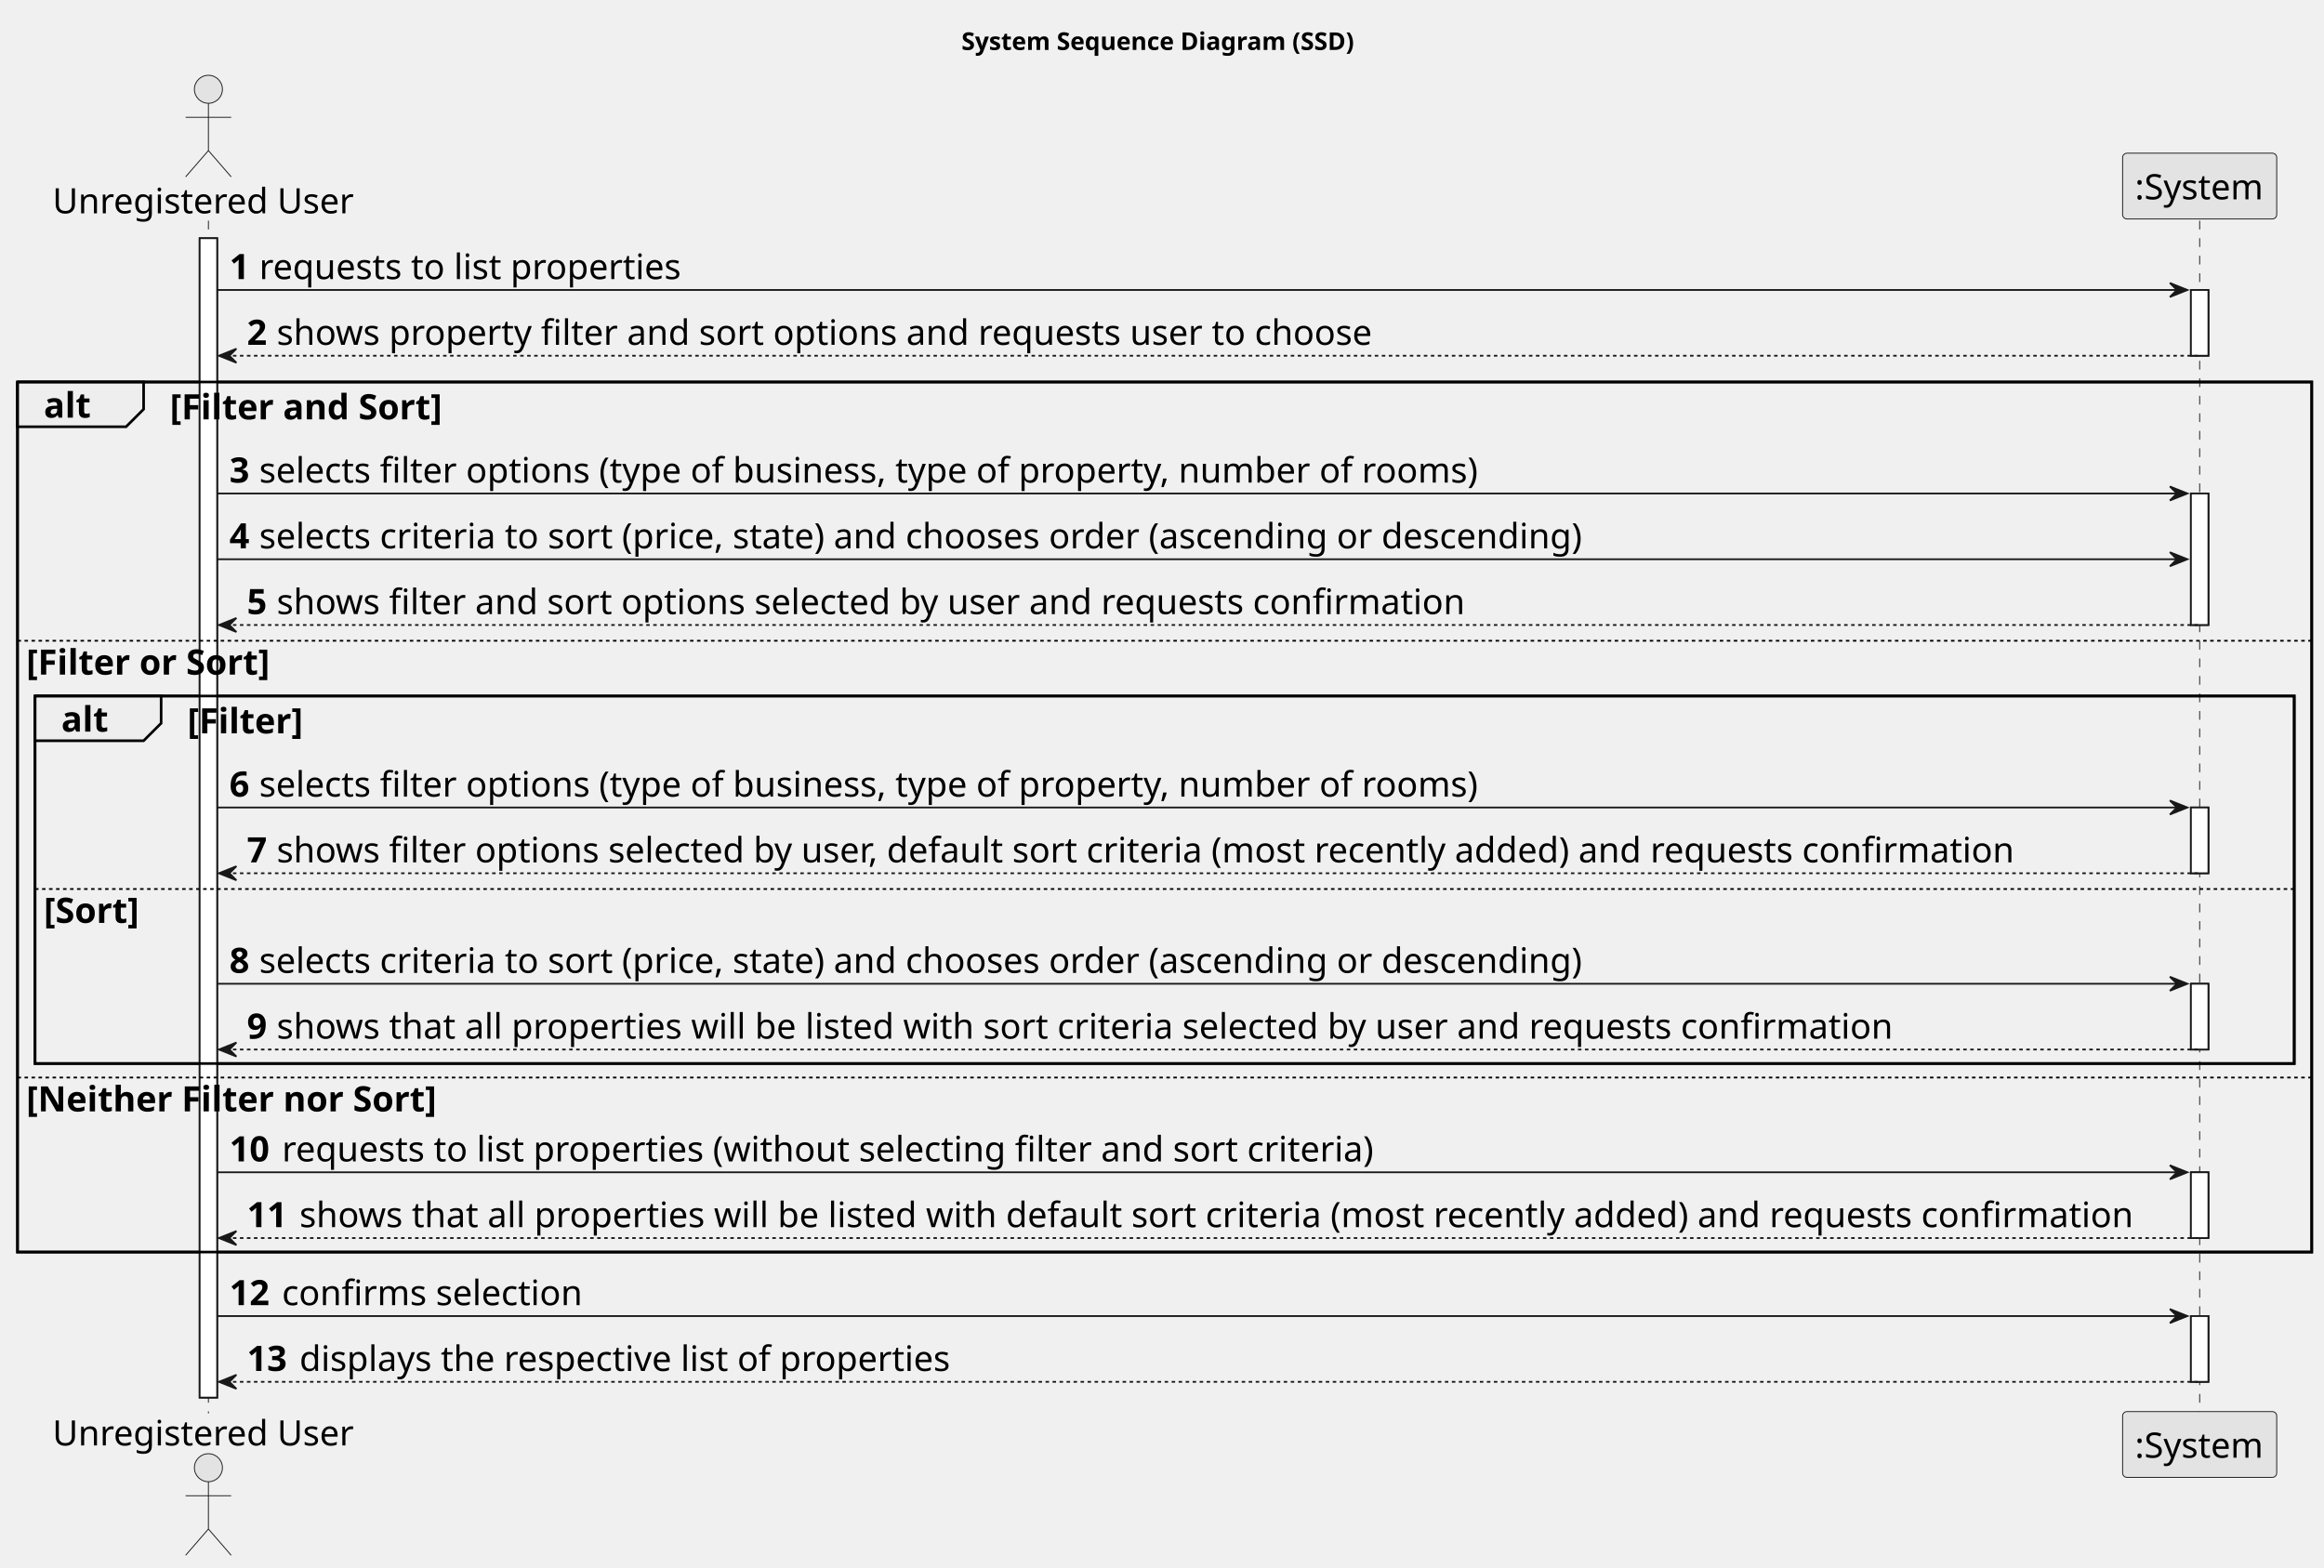
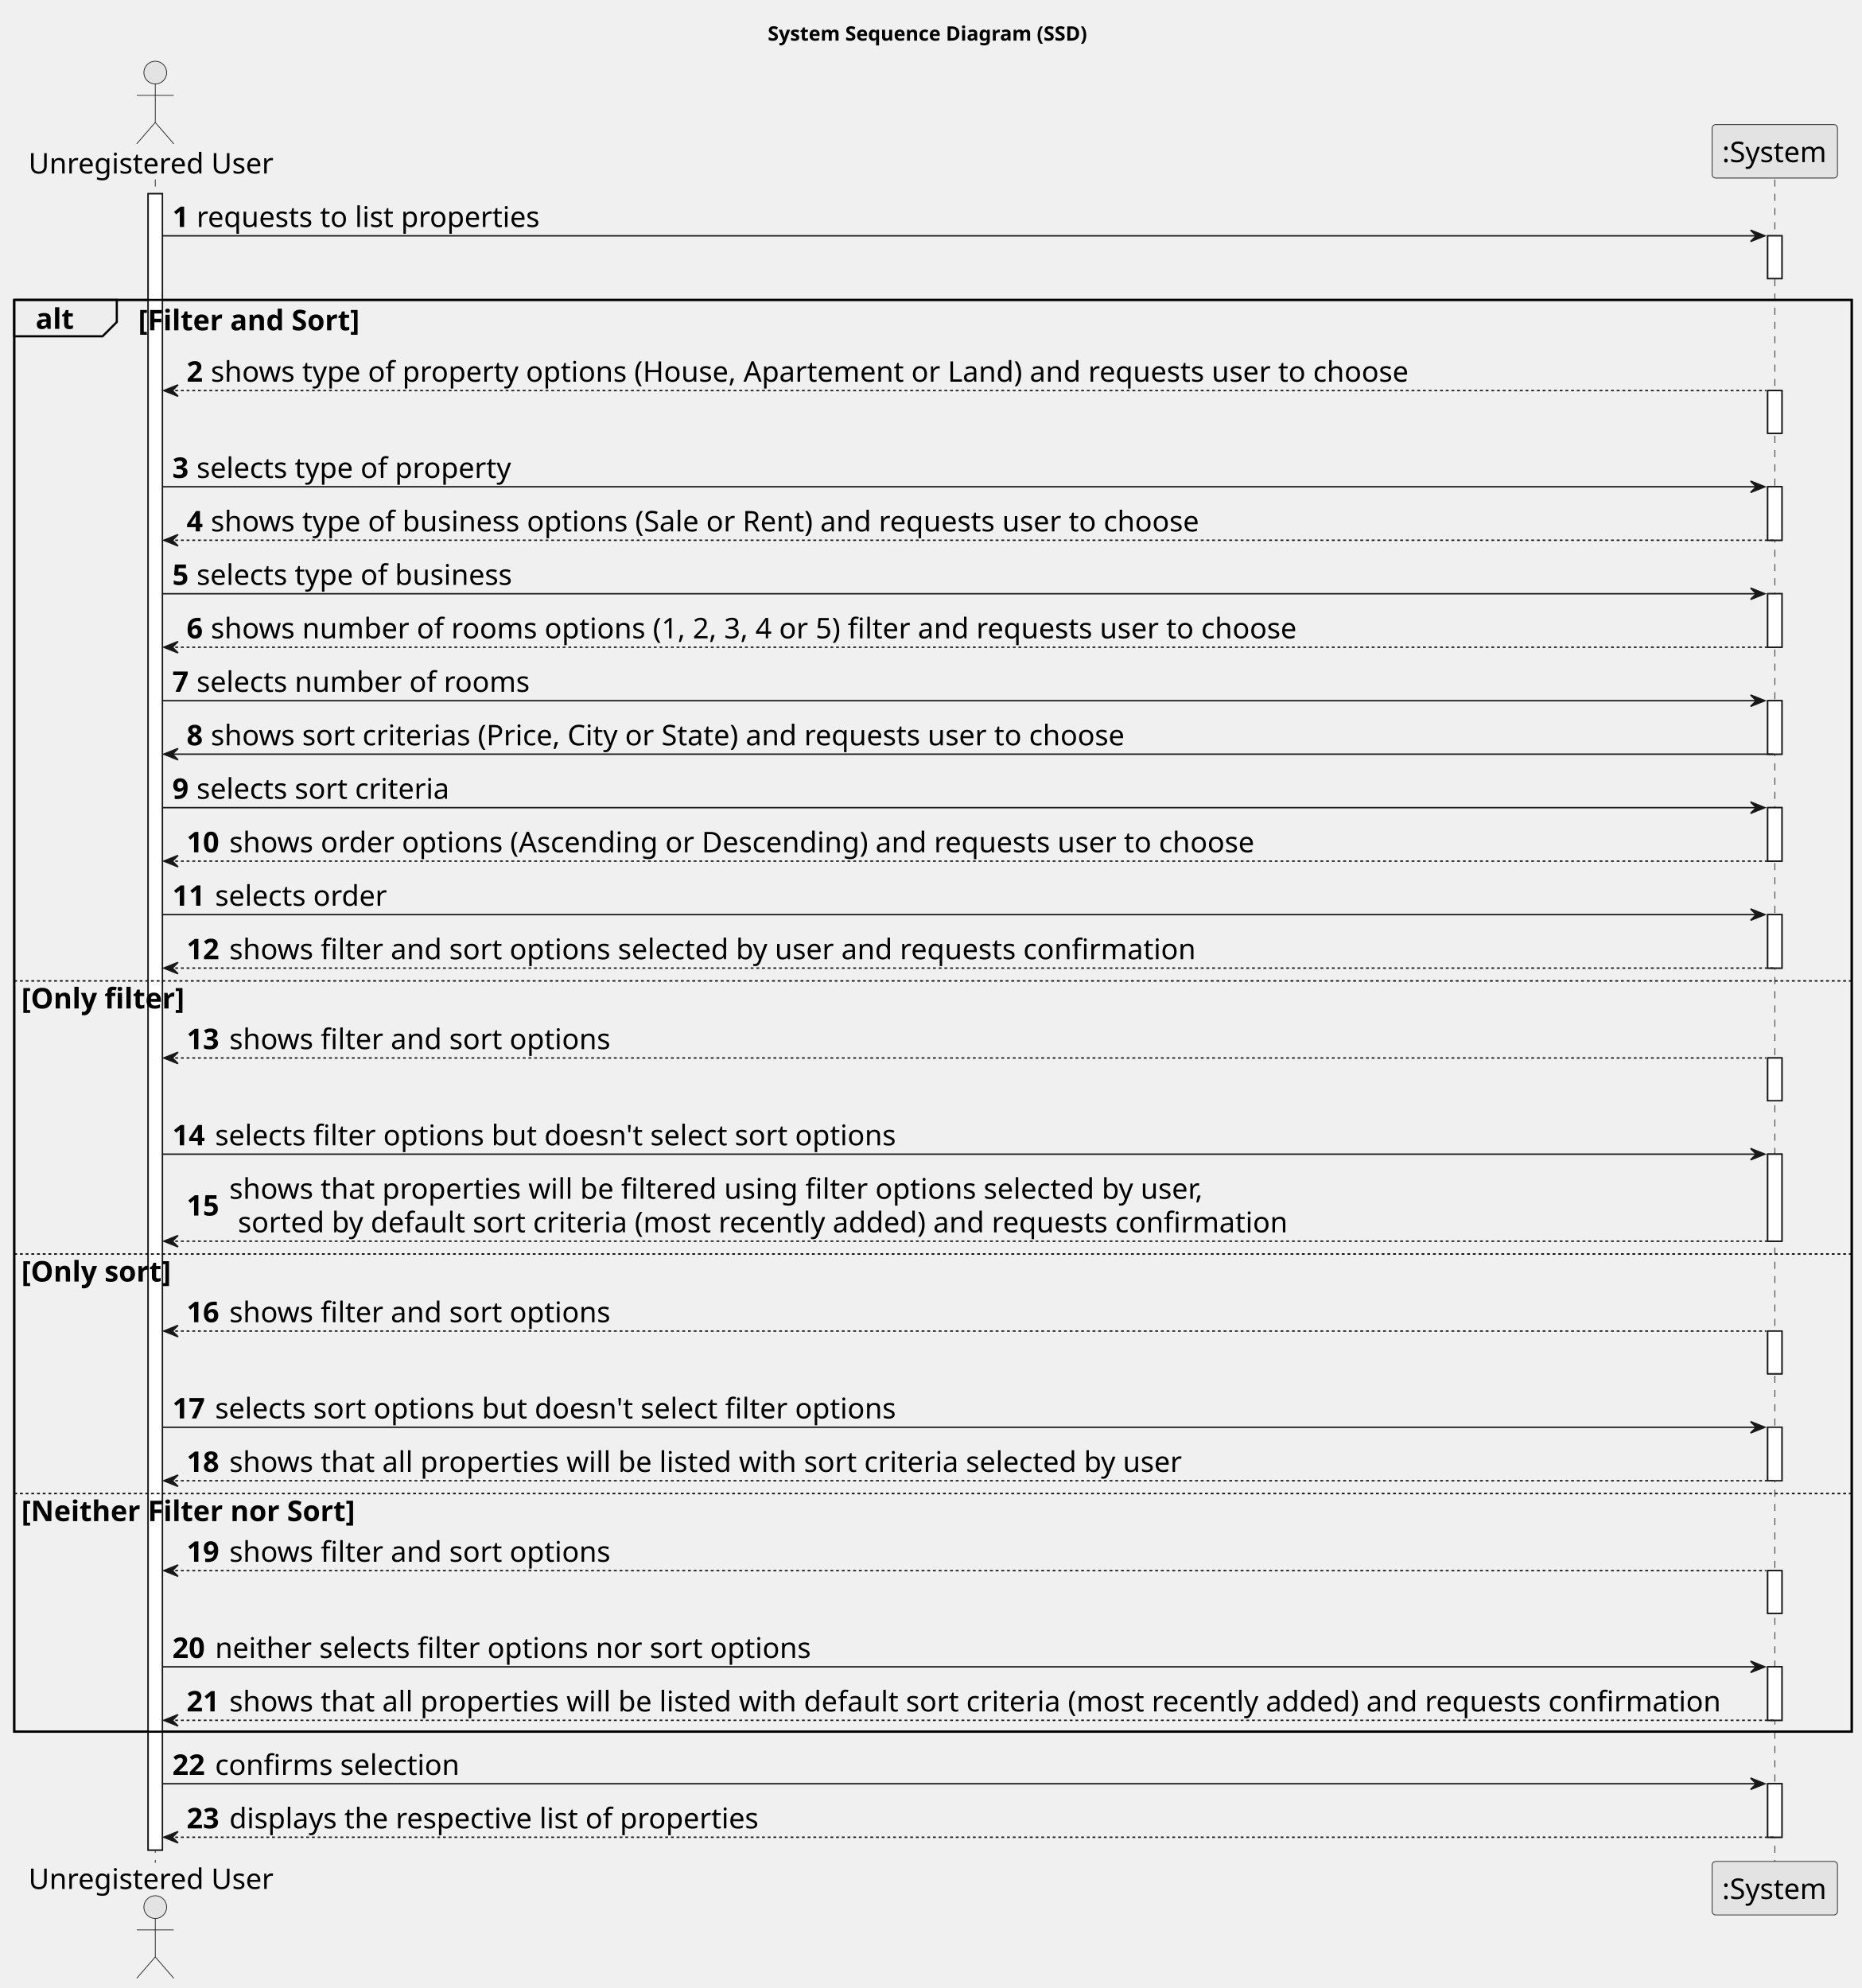
- <svg xmlns="http://www.w3.org/2000/svg" contentStyleType="text/css" height="895px" preserveAspectRatio="none" style="width:1327px;height:895px;background:#FFFFFF;" version="1.1" viewBox="0 0 1327 895" width="1327px" zoomAndPan="magnify">
+ <svg xmlns="http://www.w3.org/2000/svg" contentStyleType="text/css" height="1396px" preserveAspectRatio="none" style="width:1307px;height:1396px;background:#FFFFFF;" version="1.1" viewBox="0 0 1307 1396" width="1307px" zoomAndPan="magnify">
  <defs />
  <g>
-     <text fill="#000000" font-family="sans-serif" font-size="14" font-weight="bold" lengthAdjust="spacing" textLength="231" x="549" y="28.535">System Sequence Diagram (SSD)</text>
-     <rect fill="#FFFFFF" height="662.094" style="stroke:#181818;stroke-width:1.0;" width="10" x="114" y="136.043" />
-     <rect fill="#FFFFFF" height="37.555" style="stroke:#181818;stroke-width:1.0;" width="10" x="1251" y="165.598" />
-     <rect fill="#FFFFFF" height="75.109" style="stroke:#181818;stroke-width:1.0;" width="10" x="1251" y="281.816" />
-     <rect fill="#FFFFFF" height="37.555" style="stroke:#181818;stroke-width:1.0;" width="10" x="1251" y="461.144" />
-     <rect fill="#FFFFFF" height="37.555" style="stroke:#181818;stroke-width:1.0;" width="10" x="1251" y="561.809" />
-     <rect fill="#FFFFFF" height="37.555" style="stroke:#181818;stroke-width:1.0;" width="10" x="1251" y="669.473" />
-     <rect fill="#FFFFFF" height="37.555" style="stroke:#181818;stroke-width:1.0;" width="10" x="1251" y="751.582" />
-     <rect fill="none" height="496.875" style="stroke:#000000;stroke-width:1.5;" width="1310" x="10" y="218.152" />
-     <rect fill="none" height="209.883" style="stroke:#000000;stroke-width:1.5;" width="1290" x="20" y="397.481" />
-     <line style="stroke:#181818;stroke-width:0.5;stroke-dasharray:5.0,5.0;" x1="119" x2="119" y1="126.043" y2="807.137" />
-     <line style="stroke:#181818;stroke-width:0.5;stroke-dasharray:5.0,5.0;" x1="1256" x2="1256" y1="126.043" y2="807.137" />
-     <text fill="#000000" font-family="sans-serif" font-size="20" lengthAdjust="spacing" textLength="172" x="30" y="121.824">Unregistered User</text>
-     <ellipse cx="119" cy="50.988" fill="#E3E3E3" rx="8" ry="8" style="stroke:#181818;stroke-width:0.5;" />
-     <path d="M119,58.988 L119,85.988 M106,66.988 L132,66.988 M119,85.988 L106,100.988 M119,85.988 L132,100.988 " fill="none" style="stroke:#181818;stroke-width:0.5;" />
-     <text fill="#000000" font-family="sans-serif" font-size="20" lengthAdjust="spacing" textLength="172" x="30" y="825.473">Unregistered User</text>
-     <ellipse cx="119" cy="838.191" fill="#E3E3E3" rx="8" ry="8" style="stroke:#181818;stroke-width:0.5;" />
-     <path d="M119,846.191 L119,873.191 M106,854.191 L132,854.191 M119,873.191 L106,888.191 M119,873.191 L132,888.191 " fill="none" style="stroke:#181818;stroke-width:0.5;" />
-     <rect fill="#E3E3E3" height="37.555" rx="2.5" ry="2.5" style="stroke:#181818;stroke-width:0.5;" width="88" x="1212" y="87.488" />
-     <text fill="#000000" font-family="sans-serif" font-size="20" lengthAdjust="spacing" textLength="74" x="1219" y="113.824">:System</text>
-     <rect fill="#E3E3E3" height="37.555" rx="2.5" ry="2.5" style="stroke:#181818;stroke-width:0.5;" width="88" x="1212" y="806.137" />
-     <text fill="#000000" font-family="sans-serif" font-size="20" lengthAdjust="spacing" textLength="74" x="1219" y="832.473">:System</text>
-     <rect fill="#FFFFFF" height="662.094" style="stroke:#181818;stroke-width:1.0;" width="10" x="114" y="136.043" />
-     <rect fill="#FFFFFF" height="37.555" style="stroke:#181818;stroke-width:1.0;" width="10" x="1251" y="165.598" />
-     <rect fill="#FFFFFF" height="75.109" style="stroke:#181818;stroke-width:1.0;" width="10" x="1251" y="281.816" />
-     <rect fill="#FFFFFF" height="37.555" style="stroke:#181818;stroke-width:1.0;" width="10" x="1251" y="461.144" />
-     <rect fill="#FFFFFF" height="37.555" style="stroke:#181818;stroke-width:1.0;" width="10" x="1251" y="561.809" />
-     <rect fill="#FFFFFF" height="37.555" style="stroke:#181818;stroke-width:1.0;" width="10" x="1251" y="669.473" />
-     <rect fill="#FFFFFF" height="37.555" style="stroke:#181818;stroke-width:1.0;" width="10" x="1251" y="751.582" />
-     <polygon fill="#181818" points="1239,161.598,1249,165.598,1239,169.598,1243,165.598" style="stroke:#181818;stroke-width:1.0;" />
-     <line style="stroke:#181818;stroke-width:1.0;" x1="124" x2="1245" y1="165.598" y2="165.598" />
-     <text fill="#000000" font-family="sans-serif" font-size="20" font-weight="bold" lengthAdjust="spacing" textLength="13" x="131" y="159.379">1</text>
-     <text fill="#000000" font-family="sans-serif" font-size="20" lengthAdjust="spacing" textLength="247" x="148" y="159.379">requests to list properties</text>
-     <polygon fill="#181818" points="135,199.152,125,203.152,135,207.152,131,203.152" style="stroke:#181818;stroke-width:1.0;" />
-     <line style="stroke:#181818;stroke-width:1.0;stroke-dasharray:2.0,2.0;" x1="129" x2="1255" y1="203.152" y2="203.152" />
-     <text fill="#000000" font-family="sans-serif" font-size="20" font-weight="bold" lengthAdjust="spacing" textLength="13" x="141" y="196.934">2</text>
-     <text fill="#000000" font-family="sans-serif" font-size="20" lengthAdjust="spacing" textLength="636" x="158" y="196.934">shows property filter and sort options and requests user to choose</text>
-     <path d="M10,218.152 L82,218.152 L82,233.707 L72,243.707 L10,243.707 L10,218.152 " fill="#EEEEEE" style="stroke:#000000;stroke-width:1.5;" />
-     <rect fill="none" height="496.875" style="stroke:#000000;stroke-width:1.5;" width="1310" x="10" y="218.152" />
-     <text fill="#000000" font-family="sans-serif" font-size="20" font-weight="bold" lengthAdjust="spacing" textLength="27" x="25" y="238.488">alt</text>
-     <text fill="#000000" font-family="sans-serif" font-size="20" font-weight="bold" lengthAdjust="spacing" textLength="161" x="97" y="239.488">[Filter and Sort]</text>
-     <polygon fill="#181818" points="1239,277.816,1249,281.816,1239,285.816,1243,281.816" style="stroke:#181818;stroke-width:1.0;" />
-     <line style="stroke:#181818;stroke-width:1.0;" x1="124" x2="1245" y1="281.816" y2="281.816" />
-     <text fill="#000000" font-family="sans-serif" font-size="20" font-weight="bold" lengthAdjust="spacing" textLength="13" x="131" y="275.598">3</text>
-     <text fill="#000000" font-family="sans-serif" font-size="20" lengthAdjust="spacing" textLength="715" x="148" y="275.598">selects filter options (type of business, type of property, number of rooms)</text>
-     <polygon fill="#181818" points="1239,315.371,1249,319.371,1239,323.371,1243,319.371" style="stroke:#181818;stroke-width:1.0;" />
-     <line style="stroke:#181818;stroke-width:1.0;" x1="124" x2="1245" y1="319.371" y2="319.371" />
-     <text fill="#000000" font-family="sans-serif" font-size="20" font-weight="bold" lengthAdjust="spacing" textLength="13" x="131" y="313.152">4</text>
-     <text fill="#000000" font-family="sans-serif" font-size="20" lengthAdjust="spacing" textLength="774" x="148" y="313.152">selects criteria to sort (price, state) and chooses order (ascending or descending)</text>
-     <polygon fill="#181818" points="135,352.926,125,356.926,135,360.926,131,356.926" style="stroke:#181818;stroke-width:1.0;" />
-     <line style="stroke:#181818;stroke-width:1.0;stroke-dasharray:2.0,2.0;" x1="129" x2="1255" y1="356.926" y2="356.926" />
-     <text fill="#000000" font-family="sans-serif" font-size="20" font-weight="bold" lengthAdjust="spacing" textLength="13" x="141" y="350.707">5</text>
-     <text fill="#000000" font-family="sans-serif" font-size="20" lengthAdjust="spacing" textLength="692" x="158" y="350.707">shows filter and sort options selected by user and requests confirmation</text>
-     <line style="stroke:#000000;stroke-width:1.0;stroke-dasharray:2.0,2.0;" x1="10" x2="1320" y1="365.926" y2="365.926" />
-     <text fill="#000000" font-family="sans-serif" font-size="20" font-weight="bold" lengthAdjust="spacing" textLength="145" x="15" y="385.262">[Filter or Sort]</text>
-     <path d="M20,397.481 L92,397.481 L92,413.035 L82,423.035 L20,423.035 L20,397.481 " fill="#EEEEEE" style="stroke:#000000;stroke-width:1.5;" />
-     <rect fill="none" height="209.883" style="stroke:#000000;stroke-width:1.5;" width="1290" x="20" y="397.481" />
-     <text fill="#000000" font-family="sans-serif" font-size="20" font-weight="bold" lengthAdjust="spacing" textLength="27" x="35" y="417.816">alt</text>
-     <text fill="#000000" font-family="sans-serif" font-size="20" font-weight="bold" lengthAdjust="spacing" textLength="68" x="107" y="418.816">[Filter]</text>
-     <polygon fill="#181818" points="1239,457.144,1249,461.144,1239,465.144,1243,461.144" style="stroke:#181818;stroke-width:1.0;" />
-     <line style="stroke:#181818;stroke-width:1.0;" x1="124" x2="1245" y1="461.144" y2="461.144" />
-     <text fill="#000000" font-family="sans-serif" font-size="20" font-weight="bold" lengthAdjust="spacing" textLength="13" x="131" y="454.926">6</text>
-     <text fill="#000000" font-family="sans-serif" font-size="20" lengthAdjust="spacing" textLength="715" x="148" y="454.926">selects filter options (type of business, type of property, number of rooms)</text>
-     <polygon fill="#181818" points="135,494.699,125,498.699,135,502.699,131,498.699" style="stroke:#181818;stroke-width:1.0;" />
-     <line style="stroke:#181818;stroke-width:1.0;stroke-dasharray:2.0,2.0;" x1="129" x2="1255" y1="498.699" y2="498.699" />
-     <text fill="#000000" font-family="sans-serif" font-size="20" font-weight="bold" lengthAdjust="spacing" textLength="13" x="141" y="492.481">7</text>
-     <text fill="#000000" font-family="sans-serif" font-size="20" lengthAdjust="spacing" textLength="1018" x="158" y="492.481">shows filter options selected by user, default sort criteria (most recently added) and requests confirmation</text>
-     <line style="stroke:#000000;stroke-width:1.0;stroke-dasharray:2.0,2.0;" x1="20" x2="1310" y1="507.699" y2="507.699" />
-     <text fill="#000000" font-family="sans-serif" font-size="20" font-weight="bold" lengthAdjust="spacing" textLength="55" x="25" y="527.035">[Sort]</text>
-     <polygon fill="#181818" points="1239,557.809,1249,561.809,1239,565.809,1243,561.809" style="stroke:#181818;stroke-width:1.0;" />
-     <line style="stroke:#181818;stroke-width:1.0;" x1="124" x2="1245" y1="561.809" y2="561.809" />
-     <text fill="#000000" font-family="sans-serif" font-size="20" font-weight="bold" lengthAdjust="spacing" textLength="13" x="131" y="555.59">8</text>
-     <text fill="#000000" font-family="sans-serif" font-size="20" lengthAdjust="spacing" textLength="774" x="148" y="555.59">selects criteria to sort (price, state) and chooses order (ascending or descending)</text>
-     <polygon fill="#181818" points="135,595.363,125,599.363,135,603.363,131,599.363" style="stroke:#181818;stroke-width:1.0;" />
-     <line style="stroke:#181818;stroke-width:1.0;stroke-dasharray:2.0,2.0;" x1="129" x2="1255" y1="599.363" y2="599.363" />
-     <text fill="#000000" font-family="sans-serif" font-size="20" font-weight="bold" lengthAdjust="spacing" textLength="13" x="141" y="593.144">9</text>
-     <text fill="#000000" font-family="sans-serif" font-size="20" lengthAdjust="spacing" textLength="945" x="158" y="593.144">shows that all properties will be listed with sort criteria selected by user and requests confirmation</text>
-     <line style="stroke:#000000;stroke-width:1.0;stroke-dasharray:2.0,2.0;" x1="10" x2="1320" y1="615.363" y2="615.363" />
-     <text fill="#000000" font-family="sans-serif" font-size="20" font-weight="bold" lengthAdjust="spacing" textLength="241" x="15" y="634.699">[Neither Filter nor Sort]</text>
-     <polygon fill="#181818" points="1239,665.473,1249,669.473,1239,673.473,1243,669.473" style="stroke:#181818;stroke-width:1.0;" />
-     <line style="stroke:#181818;stroke-width:1.0;" x1="124" x2="1245" y1="669.473" y2="669.473" />
-     <text fill="#000000" font-family="sans-serif" font-size="20" font-weight="bold" lengthAdjust="spacing" textLength="26" x="131" y="663.254">10</text>
-     <text fill="#000000" font-family="sans-serif" font-size="20" lengthAdjust="spacing" textLength="638" x="161" y="663.254">requests to list properties (without selecting filter and sort criteria)</text>
-     <polygon fill="#181818" points="135,703.027,125,707.027,135,711.027,131,707.027" style="stroke:#181818;stroke-width:1.0;" />
-     <line style="stroke:#181818;stroke-width:1.0;stroke-dasharray:2.0,2.0;" x1="129" x2="1255" y1="707.027" y2="707.027" />
-     <text fill="#000000" font-family="sans-serif" font-size="20" font-weight="bold" lengthAdjust="spacing" textLength="26" x="141" y="700.809">11</text>
-     <text fill="#000000" font-family="sans-serif" font-size="20" lengthAdjust="spacing" textLength="1073" x="171" y="700.809">shows that all properties will be listed with default sort criteria (most recently added) and requests confirmation</text>
-     <polygon fill="#181818" points="1239,747.582,1249,751.582,1239,755.582,1243,751.582" style="stroke:#181818;stroke-width:1.0;" />
-     <line style="stroke:#181818;stroke-width:1.0;" x1="124" x2="1245" y1="751.582" y2="751.582" />
-     <text fill="#000000" font-family="sans-serif" font-size="20" font-weight="bold" lengthAdjust="spacing" textLength="26" x="131" y="745.363">12</text>
-     <text fill="#000000" font-family="sans-serif" font-size="20" lengthAdjust="spacing" textLength="175" x="161" y="745.363">confirms selection</text>
-     <polygon fill="#181818" points="135,785.137,125,789.137,135,793.137,131,789.137" style="stroke:#181818;stroke-width:1.0;" />
-     <line style="stroke:#181818;stroke-width:1.0;stroke-dasharray:2.0,2.0;" x1="129" x2="1255" y1="789.137" y2="789.137" />
-     <text fill="#000000" font-family="sans-serif" font-size="20" font-weight="bold" lengthAdjust="spacing" textLength="26" x="141" y="782.918">13</text>
-     <text fill="#000000" font-family="sans-serif" font-size="20" lengthAdjust="spacing" textLength="383" x="171" y="782.918">displays the respective list of properties</text>
+     <text fill="#000000" font-family="sans-serif" font-size="14" font-weight="bold" lengthAdjust="spacing" textLength="231" x="539" y="28.535">System Sequence Diagram (SSD)</text>
+     <rect fill="#FFFFFF" height="1163.086" style="stroke:#181818;stroke-width:1.0;" width="10" x="104" y="136.043" />
+     <rect fill="#FFFFFF" height="30" style="stroke:#181818;stroke-width:1.0;" width="10" x="1241" y="165.598" />
+     <rect fill="#FFFFFF" height="30" style="stroke:#181818;stroke-width:1.0;" width="10" x="1241" y="274.262" />
+     <rect fill="#FFFFFF" height="37.555" style="stroke:#181818;stroke-width:1.0;" width="10" x="1241" y="341.816" />
+     <rect fill="#FFFFFF" height="37.555" style="stroke:#181818;stroke-width:1.0;" width="10" x="1241" y="416.926" />
+     <rect fill="#FFFFFF" height="37.555" style="stroke:#181818;stroke-width:1.0;" width="10" x="1241" y="492.035" />
+     <rect fill="#FFFFFF" height="37.555" style="stroke:#181818;stroke-width:1.0;" width="10" x="1241" y="567.144" />
+     <rect fill="#FFFFFF" height="37.555" style="stroke:#181818;stroke-width:1.0;" width="10" x="1241" y="642.254" />
+     <rect fill="#FFFFFF" height="30" style="stroke:#181818;stroke-width:1.0;" width="10" x="1241" y="742.918" />
+     <rect fill="#FFFFFF" height="61.109" style="stroke:#181818;stroke-width:1.0;" width="10" x="1241" y="810.473" />
+     <rect fill="#FFFFFF" height="30" style="stroke:#181818;stroke-width:1.0;" width="10" x="1241" y="934.691" />
+     <rect fill="#FFFFFF" height="37.555" style="stroke:#181818;stroke-width:1.0;" width="10" x="1241" y="1002.246" />
+     <rect fill="#FFFFFF" height="30" style="stroke:#181818;stroke-width:1.0;" width="10" x="1241" y="1102.91" />
+     <rect fill="#FFFFFF" height="37.555" style="stroke:#181818;stroke-width:1.0;" width="10" x="1241" y="1170.465" />
+     <rect fill="#FFFFFF" height="37.555" style="stroke:#181818;stroke-width:1.0;" width="10" x="1241" y="1252.574" />
+     <rect fill="none" height="1005.422" style="stroke:#000000;stroke-width:1.5;" width="1290" x="10" y="210.598" />
+     <line style="stroke:#181818;stroke-width:0.5;stroke-dasharray:5.0,5.0;" x1="109" x2="109" y1="126.043" y2="1308.129" />
+     <line style="stroke:#181818;stroke-width:0.5;stroke-dasharray:5.0,5.0;" x1="1246" x2="1246" y1="126.043" y2="1308.129" />
+     <text fill="#000000" font-family="sans-serif" font-size="20" lengthAdjust="spacing" textLength="172" x="20" y="121.824">Unregistered User</text>
+     <ellipse cx="109" cy="50.988" fill="#E3E3E3" rx="8" ry="8" style="stroke:#181818;stroke-width:0.5;" />
+     <path d="M109,58.988 L109,85.988 M96,66.988 L122,66.988 M109,85.988 L96,100.988 M109,85.988 L122,100.988 " fill="none" style="stroke:#181818;stroke-width:0.5;" />
+     <text fill="#000000" font-family="sans-serif" font-size="20" lengthAdjust="spacing" textLength="172" x="20" y="1326.465">Unregistered User</text>
+     <ellipse cx="109" cy="1339.184" fill="#E3E3E3" rx="8" ry="8" style="stroke:#181818;stroke-width:0.5;" />
+     <path d="M109,1347.184 L109,1374.184 M96,1355.184 L122,1355.184 M109,1374.184 L96,1389.184 M109,1374.184 L122,1389.184 " fill="none" style="stroke:#181818;stroke-width:0.5;" />
+     <rect fill="#E3E3E3" height="37.555" rx="2.5" ry="2.5" style="stroke:#181818;stroke-width:0.5;" width="88" x="1202" y="87.488" />
+     <text fill="#000000" font-family="sans-serif" font-size="20" lengthAdjust="spacing" textLength="74" x="1209" y="113.824">:System</text>
+     <rect fill="#E3E3E3" height="37.555" rx="2.5" ry="2.5" style="stroke:#181818;stroke-width:0.5;" width="88" x="1202" y="1307.129" />
+     <text fill="#000000" font-family="sans-serif" font-size="20" lengthAdjust="spacing" textLength="74" x="1209" y="1333.465">:System</text>
+     <rect fill="#FFFFFF" height="1163.086" style="stroke:#181818;stroke-width:1.0;" width="10" x="104" y="136.043" />
+     <rect fill="#FFFFFF" height="30" style="stroke:#181818;stroke-width:1.0;" width="10" x="1241" y="165.598" />
+     <rect fill="#FFFFFF" height="30" style="stroke:#181818;stroke-width:1.0;" width="10" x="1241" y="274.262" />
+     <rect fill="#FFFFFF" height="37.555" style="stroke:#181818;stroke-width:1.0;" width="10" x="1241" y="341.816" />
+     <rect fill="#FFFFFF" height="37.555" style="stroke:#181818;stroke-width:1.0;" width="10" x="1241" y="416.926" />
+     <rect fill="#FFFFFF" height="37.555" style="stroke:#181818;stroke-width:1.0;" width="10" x="1241" y="492.035" />
+     <rect fill="#FFFFFF" height="37.555" style="stroke:#181818;stroke-width:1.0;" width="10" x="1241" y="567.144" />
+     <rect fill="#FFFFFF" height="37.555" style="stroke:#181818;stroke-width:1.0;" width="10" x="1241" y="642.254" />
+     <rect fill="#FFFFFF" height="30" style="stroke:#181818;stroke-width:1.0;" width="10" x="1241" y="742.918" />
+     <rect fill="#FFFFFF" height="61.109" style="stroke:#181818;stroke-width:1.0;" width="10" x="1241" y="810.473" />
+     <rect fill="#FFFFFF" height="30" style="stroke:#181818;stroke-width:1.0;" width="10" x="1241" y="934.691" />
+     <rect fill="#FFFFFF" height="37.555" style="stroke:#181818;stroke-width:1.0;" width="10" x="1241" y="1002.246" />
+     <rect fill="#FFFFFF" height="30" style="stroke:#181818;stroke-width:1.0;" width="10" x="1241" y="1102.91" />
+     <rect fill="#FFFFFF" height="37.555" style="stroke:#181818;stroke-width:1.0;" width="10" x="1241" y="1170.465" />
+     <rect fill="#FFFFFF" height="37.555" style="stroke:#181818;stroke-width:1.0;" width="10" x="1241" y="1252.574" />
+     <polygon fill="#181818" points="1229,161.598,1239,165.598,1229,169.598,1233,165.598" style="stroke:#181818;stroke-width:1.0;" />
+     <line style="stroke:#181818;stroke-width:1.0;" x1="114" x2="1235" y1="165.598" y2="165.598" />
+     <text fill="#000000" font-family="sans-serif" font-size="20" font-weight="bold" lengthAdjust="spacing" textLength="13" x="121" y="159.379">1</text>
+     <text fill="#000000" font-family="sans-serif" font-size="20" lengthAdjust="spacing" textLength="247" x="138" y="159.379">requests to list properties</text>
+     <path d="M10,210.598 L82,210.598 L82,226.152 L72,236.152 L10,236.152 L10,210.598 " fill="#EEEEEE" style="stroke:#000000;stroke-width:1.5;" />
+     <rect fill="none" height="1005.422" style="stroke:#000000;stroke-width:1.5;" width="1290" x="10" y="210.598" />
+     <text fill="#000000" font-family="sans-serif" font-size="20" font-weight="bold" lengthAdjust="spacing" textLength="27" x="25" y="230.934">alt</text>
+     <text fill="#000000" font-family="sans-serif" font-size="20" font-weight="bold" lengthAdjust="spacing" textLength="161" x="97" y="231.934">[Filter and Sort]</text>
+     <polygon fill="#181818" points="125,270.262,115,274.262,125,278.262,121,274.262" style="stroke:#181818;stroke-width:1.0;" />
+     <line style="stroke:#181818;stroke-width:1.0;stroke-dasharray:2.0,2.0;" x1="119" x2="1240" y1="274.262" y2="274.262" />
+     <text fill="#000000" font-family="sans-serif" font-size="20" font-weight="bold" lengthAdjust="spacing" textLength="13" x="131" y="268.043">2</text>
+     <text fill="#000000" font-family="sans-serif" font-size="20" lengthAdjust="spacing" textLength="856" x="148" y="268.043">shows type of property options (House, Apartement or Land) and requests user to choose</text>
+     <polygon fill="#181818" points="1229,337.816,1239,341.816,1229,345.816,1233,341.816" style="stroke:#181818;stroke-width:1.0;" />
+     <line style="stroke:#181818;stroke-width:1.0;" x1="114" x2="1235" y1="341.816" y2="341.816" />
+     <text fill="#000000" font-family="sans-serif" font-size="20" font-weight="bold" lengthAdjust="spacing" textLength="13" x="121" y="335.598">3</text>
+     <text fill="#000000" font-family="sans-serif" font-size="20" lengthAdjust="spacing" textLength="225" x="138" y="335.598">selects type of property</text>
+     <polygon fill="#181818" points="125,375.371,115,379.371,125,383.371,121,379.371" style="stroke:#181818;stroke-width:1.0;" />
+     <line style="stroke:#181818;stroke-width:1.0;stroke-dasharray:2.0,2.0;" x1="119" x2="1245" y1="379.371" y2="379.371" />
+     <text fill="#000000" font-family="sans-serif" font-size="20" font-weight="bold" lengthAdjust="spacing" textLength="13" x="131" y="373.152">4</text>
+     <text fill="#000000" font-family="sans-serif" font-size="20" lengthAdjust="spacing" textLength="708" x="148" y="373.152">shows type of business options (Sale or Rent) and requests user to choose</text>
+     <polygon fill="#181818" points="1229,412.926,1239,416.926,1229,420.926,1233,416.926" style="stroke:#181818;stroke-width:1.0;" />
+     <line style="stroke:#181818;stroke-width:1.0;" x1="114" x2="1235" y1="416.926" y2="416.926" />
+     <text fill="#000000" font-family="sans-serif" font-size="20" font-weight="bold" lengthAdjust="spacing" textLength="13" x="121" y="410.707">5</text>
+     <text fill="#000000" font-family="sans-serif" font-size="20" lengthAdjust="spacing" textLength="227" x="138" y="410.707">selects type of business</text>
+     <polygon fill="#181818" points="125,450.481,115,454.481,125,458.481,121,454.481" style="stroke:#181818;stroke-width:1.0;" />
+     <line style="stroke:#181818;stroke-width:1.0;stroke-dasharray:2.0,2.0;" x1="119" x2="1245" y1="454.481" y2="454.481" />
+     <text fill="#000000" font-family="sans-serif" font-size="20" font-weight="bold" lengthAdjust="spacing" textLength="13" x="131" y="448.262">6</text>
+     <text fill="#000000" font-family="sans-serif" font-size="20" lengthAdjust="spacing" textLength="789" x="148" y="448.262">shows number of rooms options (1, 2, 3, 4 or 5) filter and requests user to choose</text>
+     <polygon fill="#181818" points="1229,488.035,1239,492.035,1229,496.035,1233,492.035" style="stroke:#181818;stroke-width:1.0;" />
+     <line style="stroke:#181818;stroke-width:1.0;" x1="114" x2="1235" y1="492.035" y2="492.035" />
+     <text fill="#000000" font-family="sans-serif" font-size="20" font-weight="bold" lengthAdjust="spacing" textLength="13" x="121" y="485.816">7</text>
+     <text fill="#000000" font-family="sans-serif" font-size="20" lengthAdjust="spacing" textLength="238" x="138" y="485.816">selects number of rooms</text>
+     <polygon fill="#181818" points="125,525.59,115,529.59,125,533.59,121,529.59" style="stroke:#181818;stroke-width:1.0;" />
+     <line style="stroke:#181818;stroke-width:1.0;" x1="119" x2="1245" y1="529.59" y2="529.59" />
+     <text fill="#000000" font-family="sans-serif" font-size="20" font-weight="bold" lengthAdjust="spacing" textLength="13" x="131" y="523.371">8</text>
+     <text fill="#000000" font-family="sans-serif" font-size="20" lengthAdjust="spacing" textLength="654" x="148" y="523.371">shows sort criterias (Price, City or State) and requests user to choose</text>
+     <polygon fill="#181818" points="1229,563.144,1239,567.144,1229,571.144,1233,567.144" style="stroke:#181818;stroke-width:1.0;" />
+     <line style="stroke:#181818;stroke-width:1.0;" x1="114" x2="1235" y1="567.144" y2="567.144" />
+     <text fill="#000000" font-family="sans-serif" font-size="20" font-weight="bold" lengthAdjust="spacing" textLength="13" x="121" y="560.926">9</text>
+     <text fill="#000000" font-family="sans-serif" font-size="20" lengthAdjust="spacing" textLength="181" x="138" y="560.926">selects sort criteria</text>
+     <polygon fill="#181818" points="125,600.699,115,604.699,125,608.699,121,604.699" style="stroke:#181818;stroke-width:1.0;" />
+     <line style="stroke:#181818;stroke-width:1.0;stroke-dasharray:2.0,2.0;" x1="119" x2="1245" y1="604.699" y2="604.699" />
+     <text fill="#000000" font-family="sans-serif" font-size="20" font-weight="bold" lengthAdjust="spacing" textLength="26" x="131" y="598.481">10</text>
+     <text fill="#000000" font-family="sans-serif" font-size="20" lengthAdjust="spacing" textLength="734" x="161" y="598.481">shows order options (Ascending or Descending) and requests user to choose</text>
+     <polygon fill="#181818" points="1229,638.254,1239,642.254,1229,646.254,1233,642.254" style="stroke:#181818;stroke-width:1.0;" />
+     <line style="stroke:#181818;stroke-width:1.0;" x1="114" x2="1235" y1="642.254" y2="642.254" />
+     <text fill="#000000" font-family="sans-serif" font-size="20" font-weight="bold" lengthAdjust="spacing" textLength="26" x="121" y="636.035">11</text>
+     <text fill="#000000" font-family="sans-serif" font-size="20" lengthAdjust="spacing" textLength="123" x="151" y="636.035">selects order</text>
+     <polygon fill="#181818" points="125,675.809,115,679.809,125,683.809,121,679.809" style="stroke:#181818;stroke-width:1.0;" />
+     <line style="stroke:#181818;stroke-width:1.0;stroke-dasharray:2.0,2.0;" x1="119" x2="1245" y1="679.809" y2="679.809" />
+     <text fill="#000000" font-family="sans-serif" font-size="20" font-weight="bold" lengthAdjust="spacing" textLength="26" x="131" y="673.59">12</text>
+     <text fill="#000000" font-family="sans-serif" font-size="20" lengthAdjust="spacing" textLength="692" x="161" y="673.59">shows filter and sort options selected by user and requests confirmation</text>
+     <line style="stroke:#000000;stroke-width:1.0;stroke-dasharray:2.0,2.0;" x1="10" x2="1300" y1="688.809" y2="688.809" />
+     <text fill="#000000" font-family="sans-serif" font-size="20" font-weight="bold" lengthAdjust="spacing" textLength="120" x="15" y="708.144">[Only filter]</text>
+     <polygon fill="#181818" points="125,738.918,115,742.918,125,746.918,121,742.918" style="stroke:#181818;stroke-width:1.0;" />
+     <line style="stroke:#181818;stroke-width:1.0;stroke-dasharray:2.0,2.0;" x1="119" x2="1240" y1="742.918" y2="742.918" />
+     <text fill="#000000" font-family="sans-serif" font-size="20" font-weight="bold" lengthAdjust="spacing" textLength="26" x="131" y="736.699">13</text>
+     <text fill="#000000" font-family="sans-serif" font-size="20" lengthAdjust="spacing" textLength="273" x="161" y="736.699">shows filter and sort options</text>
+     <polygon fill="#181818" points="1229,806.473,1239,810.473,1229,814.473,1233,810.473" style="stroke:#181818;stroke-width:1.0;" />
+     <line style="stroke:#181818;stroke-width:1.0;" x1="114" x2="1235" y1="810.473" y2="810.473" />
+     <text fill="#000000" font-family="sans-serif" font-size="20" font-weight="bold" lengthAdjust="spacing" textLength="26" x="121" y="804.254">14</text>
+     <text fill="#000000" font-family="sans-serif" font-size="20" lengthAdjust="spacing" textLength="490" x="151" y="804.254">selects filter options but doesn't select sort options</text>
+     <polygon fill="#181818" points="125,867.582,115,871.582,125,875.582,121,871.582" style="stroke:#181818;stroke-width:1.0;" />
+     <line style="stroke:#181818;stroke-width:1.0;stroke-dasharray:2.0,2.0;" x1="119" x2="1245" y1="871.582" y2="871.582" />
+     <text fill="#000000" font-family="sans-serif" font-size="20" font-weight="bold" lengthAdjust="spacing" textLength="26" x="131" y="853.586">15</text>
+     <text fill="#000000" font-family="sans-serif" font-size="20" lengthAdjust="spacing" textLength="705" x="161" y="841.809">shows that properties will be filtered using filter options selected by user,</text>
+     <text fill="#000000" font-family="sans-serif" font-size="20" lengthAdjust="spacing" textLength="753" x="167" y="865.363">sorted by default sort criteria (most recently added) and requests confirmation</text>
+     <line style="stroke:#000000;stroke-width:1.0;stroke-dasharray:2.0,2.0;" x1="10" x2="1300" y1="880.582" y2="880.582" />
+     <text fill="#000000" font-family="sans-serif" font-size="20" font-weight="bold" lengthAdjust="spacing" textLength="110" x="15" y="899.918">[Only sort]</text>
+     <polygon fill="#181818" points="125,930.691,115,934.691,125,938.691,121,934.691" style="stroke:#181818;stroke-width:1.0;" />
+     <line style="stroke:#181818;stroke-width:1.0;stroke-dasharray:2.0,2.0;" x1="119" x2="1240" y1="934.691" y2="934.691" />
+     <text fill="#000000" font-family="sans-serif" font-size="20" font-weight="bold" lengthAdjust="spacing" textLength="26" x="131" y="928.473">16</text>
+     <text fill="#000000" font-family="sans-serif" font-size="20" lengthAdjust="spacing" textLength="273" x="161" y="928.473">shows filter and sort options</text>
+     <polygon fill="#181818" points="1229,998.246,1239,1002.246,1229,1006.246,1233,1002.246" style="stroke:#181818;stroke-width:1.0;" />
+     <line style="stroke:#181818;stroke-width:1.0;" x1="114" x2="1235" y1="1002.246" y2="1002.246" />
+     <text fill="#000000" font-family="sans-serif" font-size="20" font-weight="bold" lengthAdjust="spacing" textLength="26" x="121" y="996.027">17</text>
+     <text fill="#000000" font-family="sans-serif" font-size="20" lengthAdjust="spacing" textLength="490" x="151" y="996.027">selects sort options but doesn't select filter options</text>
+     <polygon fill="#181818" points="125,1035.801,115,1039.801,125,1043.801,121,1039.801" style="stroke:#181818;stroke-width:1.0;" />
+     <line style="stroke:#181818;stroke-width:1.0;stroke-dasharray:2.0,2.0;" x1="119" x2="1245" y1="1039.801" y2="1039.801" />
+     <text fill="#000000" font-family="sans-serif" font-size="20" font-weight="bold" lengthAdjust="spacing" textLength="26" x="131" y="1033.582">18</text>
+     <text fill="#000000" font-family="sans-serif" font-size="20" lengthAdjust="spacing" textLength="687" x="161" y="1033.582">shows that all properties will be listed with sort criteria selected by user</text>
+     <line style="stroke:#000000;stroke-width:1.0;stroke-dasharray:2.0,2.0;" x1="10" x2="1300" y1="1048.801" y2="1048.801" />
+     <text fill="#000000" font-family="sans-serif" font-size="20" font-weight="bold" lengthAdjust="spacing" textLength="241" x="15" y="1068.137">[Neither Filter nor Sort]</text>
+     <polygon fill="#181818" points="125,1098.91,115,1102.91,125,1106.91,121,1102.91" style="stroke:#181818;stroke-width:1.0;" />
+     <line style="stroke:#181818;stroke-width:1.0;stroke-dasharray:2.0,2.0;" x1="119" x2="1240" y1="1102.91" y2="1102.91" />
+     <text fill="#000000" font-family="sans-serif" font-size="20" font-weight="bold" lengthAdjust="spacing" textLength="26" x="131" y="1096.691">19</text>
+     <text fill="#000000" font-family="sans-serif" font-size="20" lengthAdjust="spacing" textLength="273" x="161" y="1096.691">shows filter and sort options</text>
+     <polygon fill="#181818" points="1229,1166.465,1239,1170.465,1229,1174.465,1233,1170.465" style="stroke:#181818;stroke-width:1.0;" />
+     <line style="stroke:#181818;stroke-width:1.0;" x1="114" x2="1235" y1="1170.465" y2="1170.465" />
+     <text fill="#000000" font-family="sans-serif" font-size="20" font-weight="bold" lengthAdjust="spacing" textLength="26" x="121" y="1164.246">20</text>
+     <text fill="#000000" font-family="sans-serif" font-size="20" lengthAdjust="spacing" textLength="426" x="151" y="1164.246">neither selects filter options nor sort options</text>
+     <polygon fill="#181818" points="125,1204.02,115,1208.02,125,1212.02,121,1208.02" style="stroke:#181818;stroke-width:1.0;" />
+     <line style="stroke:#181818;stroke-width:1.0;stroke-dasharray:2.0,2.0;" x1="119" x2="1245" y1="1208.02" y2="1208.02" />
+     <text fill="#000000" font-family="sans-serif" font-size="20" font-weight="bold" lengthAdjust="spacing" textLength="26" x="131" y="1201.801">21</text>
+     <text fill="#000000" font-family="sans-serif" font-size="20" lengthAdjust="spacing" textLength="1073" x="161" y="1201.801">shows that all properties will be listed with default sort criteria (most recently added) and requests confirmation</text>
+     <polygon fill="#181818" points="1229,1248.574,1239,1252.574,1229,1256.574,1233,1252.574" style="stroke:#181818;stroke-width:1.0;" />
+     <line style="stroke:#181818;stroke-width:1.0;" x1="114" x2="1235" y1="1252.574" y2="1252.574" />
+     <text fill="#000000" font-family="sans-serif" font-size="20" font-weight="bold" lengthAdjust="spacing" textLength="26" x="121" y="1246.355">22</text>
+     <text fill="#000000" font-family="sans-serif" font-size="20" lengthAdjust="spacing" textLength="175" x="151" y="1246.355">confirms selection</text>
+     <polygon fill="#181818" points="125,1286.129,115,1290.129,125,1294.129,121,1290.129" style="stroke:#181818;stroke-width:1.0;" />
+     <line style="stroke:#181818;stroke-width:1.0;stroke-dasharray:2.0,2.0;" x1="119" x2="1245" y1="1290.129" y2="1290.129" />
+     <text fill="#000000" font-family="sans-serif" font-size="20" font-weight="bold" lengthAdjust="spacing" textLength="26" x="131" y="1283.91">23</text>
+     <text fill="#000000" font-family="sans-serif" font-size="20" lengthAdjust="spacing" textLength="383" x="161" y="1283.91">displays the respective list of properties</text>
  </g>
</svg>
